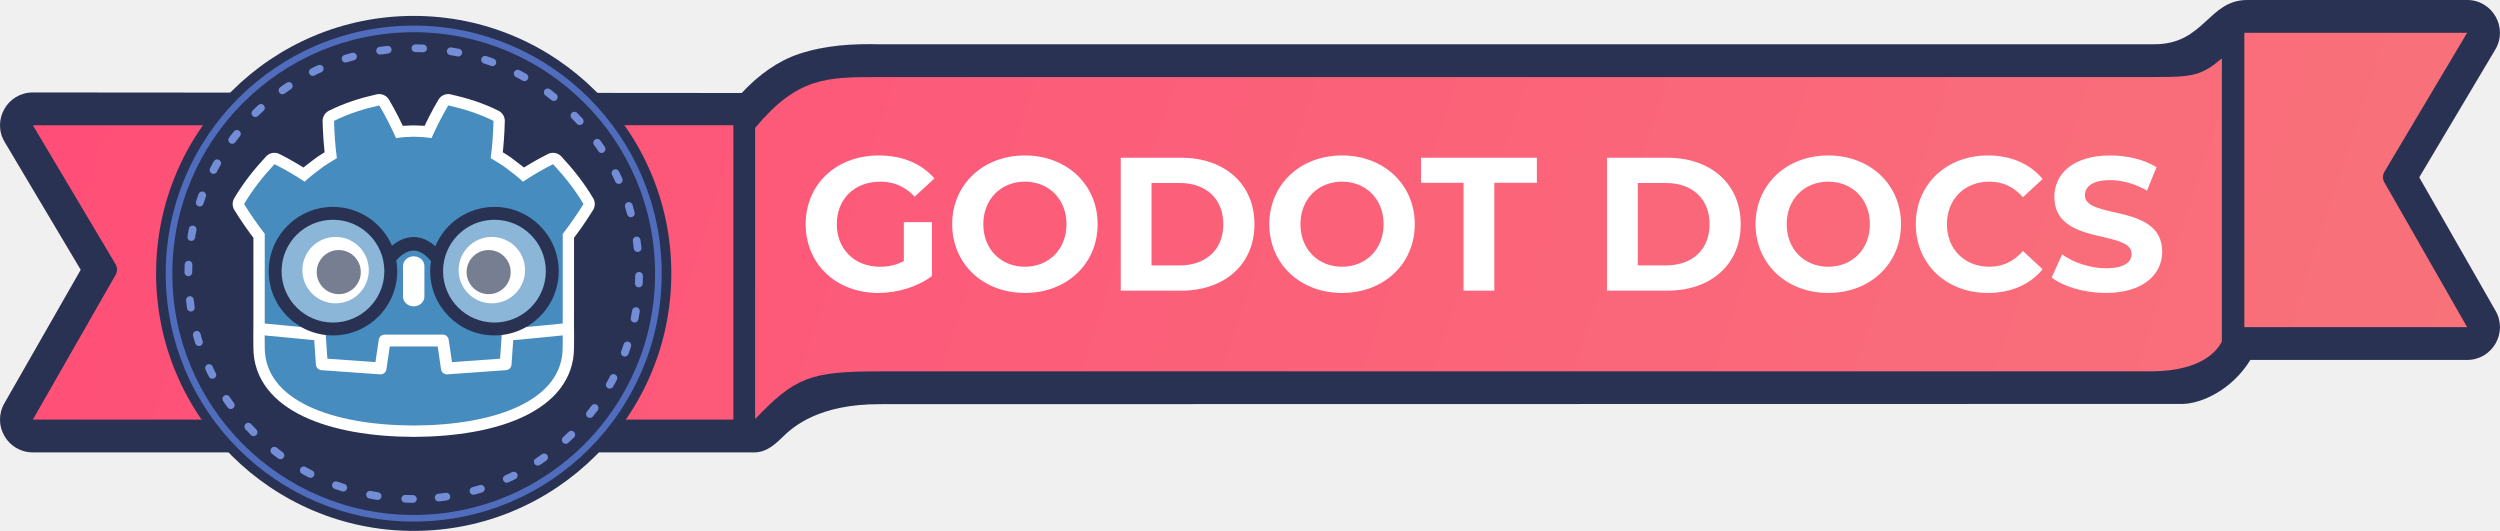
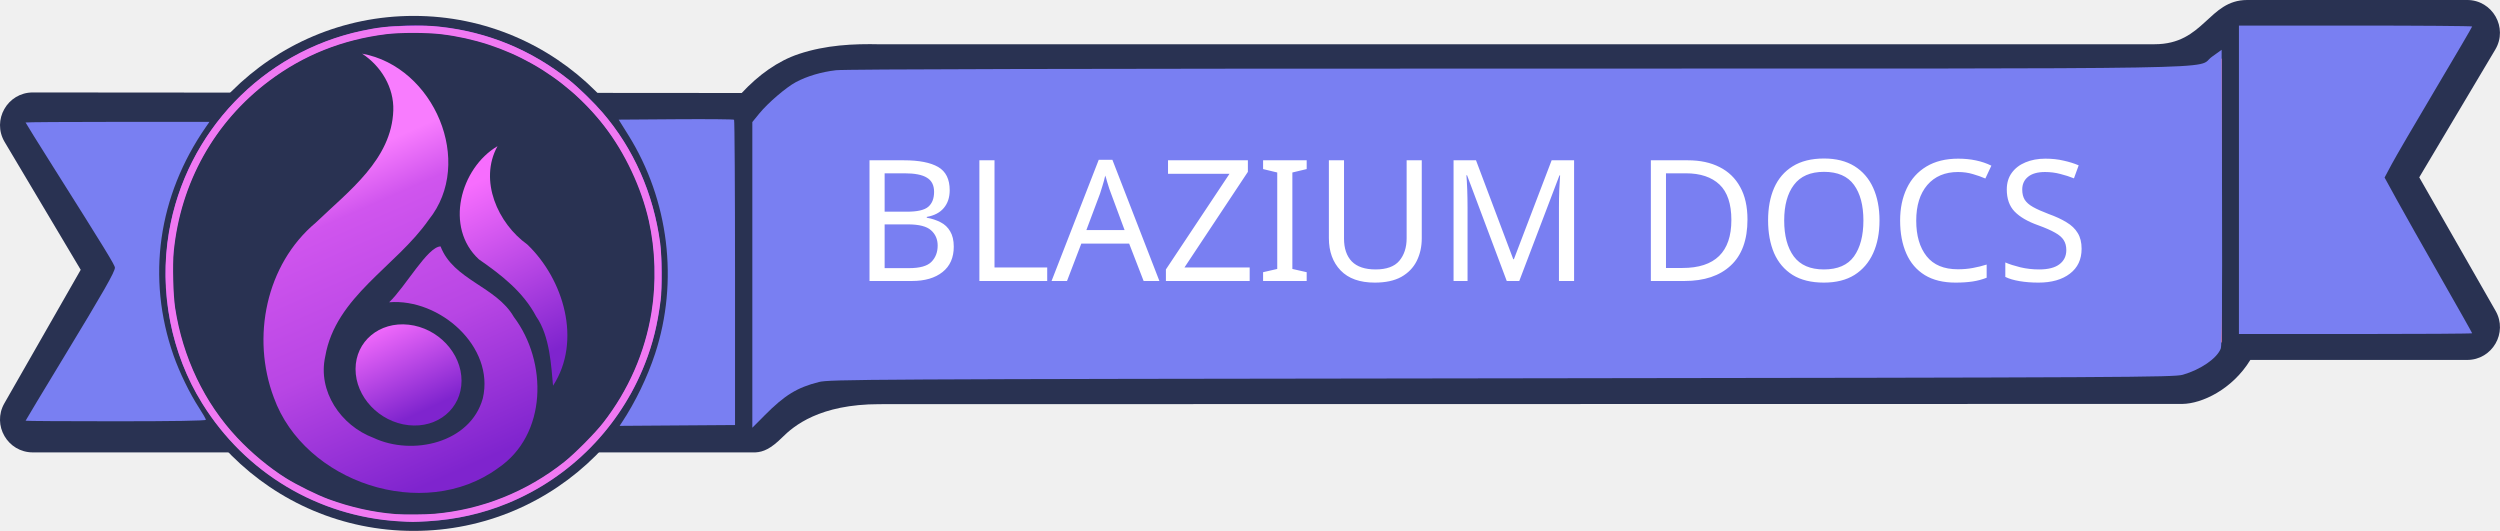
<svg xmlns="http://www.w3.org/2000/svg" enable-background="new" height="51" viewBox="0 0 240.158 51" width="240.158">
-   <linearGradient id="a" gradientTransform="matrix(.8683662 0 0 -.8683662 19.11669 354.8538)" gradientUnits="userSpaceOnUse" x1="-50.169" x2="266.504" y1="214.346" y2="111.748">
+   <linearGradient id="a" gradientTransform="matrix(1.116755 0 0 1.032402 -97.85806 -11.21196)" gradientUnits="userSpaceOnUse" x1="544.479" x2="613.662" y1="694.136" y2="580.248">
+     <stop offset=".095" stop-color="#7f24ce" />
+     <stop offset="1" stop-color="#f76dfe" />
+   </linearGradient>
+   <linearGradient id="b" gradientTransform="matrix(.9997016 .0244293 -.0244293 .9997016 -33.78324 -49.33716)" gradientUnits="userSpaceOnUse" x1="353.386" x2="480.315" y1="648.132" y2="384.907">
+     <stop offset=".154" stop-color="#7f24ce" />
+     <stop offset="1" stop-color="#f76dfe" />
+   </linearGradient>
+   <linearGradient id="c" gradientTransform="matrix(1.038893 .02225591 -.02756462 .9998754 -48.17674 -46.15667)" gradientUnits="userSpaceOnUse" x1="446.116" x2="636.156" y1="764.139" y2="347.016">
+     <stop offset=".045" stop-color="#7f24ce" />
+     <stop offset=".468" stop-color="#b846e4" />
+     <stop offset=".848" stop-color="#d055ee" />
+     <stop offset="1" stop-color="#f87cfe" />
+   </linearGradient>
+   <linearGradient id="d" gradientTransform="matrix(.8683662 0 0 -.8683662 19.11669 354.8538)" gradientUnits="userSpaceOnUse" x1="-50.169" x2="266.504" y1="214.346" y2="111.748">
    <stop offset="0" stop-color="#ff4e78" />
    <stop offset="1" stop-color="#f67b7b" />
  </linearGradient>
  <g transform="translate(39.50845 -202.7382)">
    <path d="m-36.353 214.769 7.898 13.271c.25.358.25.833 0 1.191l-7.898 13.814h69.407l-.042-28.222zm212.442-8.881v28.277h21.404l-7.898-13.814c-.25-.358-.25-.833 0-1.191l7.896-13.271zm-143.077 8.936.042 28.222c1.917-1.921 5.312-4.632 11.911-4.632v-.002l122.41-.002c4.653-.093 8.262-3.352 8.713-4.244l-0-28.277c-1.883 1.618-4.96 4.275-8.612 4.244v.006h-.169c-.011 0-122.343.002-122.343.002-4.821-.116-9.145.603-11.953 4.683z" fill="#ff3252" stroke-linecap="round" stroke-linejoin="round" stroke-miterlimit="3.85" stroke-width="6.3" />
    <path d="m176.371 202.738c-3.746 0-4.12 4.25-8.905 4.25-1.161-.006-122.502.002-122.502.002l.076.002c-2.59-.062-5.228.074-7.799.928-2.024.672-3.885 2.016-5.498 3.752l-68.094-.053c-2.445-.002-3.959 2.661-2.709 4.762l7.305 12.275-7.334 12.826c-1.202 2.1.315 4.715 2.734 4.715h69.408c.765-.038 1.49-.353 2.589-1.447 1.099-1.094 3.584-3.186 9.321-3.186 1.74 0 3.15-.002 3.15-.002l122.019-.021c1.868-.018 4.802-1.388 6.533-4.226h20.827c2.42 0 3.936-2.615 2.734-4.715l-7.334-12.826 7.305-12.275c1.25-2.1-.263-4.762-2.707-4.762z" fill="#293252" stroke-linecap="round" stroke-linejoin="round" stroke-miterlimit="3.85" />
-     <path d="m-36.352 214.769 7.898 13.271c.25.358.25.833 0 1.191l-7.898 13.814h67.295v-28.277zm212.442-8.881v28.277h21.404l-7.898-13.814c-.25-.358-.25-.833 0-1.191l7.896-13.271zm-143.061 9.137-0 27.789c.008.058.011.115.01.174 3.824-4.016 5.328-4.574 11.928-4.574v-.002l122.41-.002c4.653-.093 6.101-1.971 6.553-2.863v-27.202c-1.883 1.618-2.8 1.818-6.451 1.788v.006h-.135c-.011 0-.022.002-.033.002-.011-0-.024-.001-.035-.002l-122.309.002c-5.051 0-7.839-.026-11.938 4.884z" fill="url(#a)" />
-     <path d="m44.91 217.671c-4.068 0-7.023 2.756-7.023 6.605s2.954 6.603 6.967 6.603c1.824 0 3.759-.566 5.163-1.624v-5.181h-2.7v3.74c-.748.401-1.495.548-2.298.548-2.445 0-4.141-1.696-4.141-4.086 0-2.426 1.696-4.087 4.177-4.087 1.295 0 2.371.457 3.302 1.442l1.898-1.752c-1.241-1.441-3.101-2.208-5.345-2.208zm14.037 0c-4.032 0-6.987 2.811-6.987 6.605s2.955 6.603 6.987 6.603c4.013 0 6.987-2.79 6.987-6.603 0-3.813-2.974-6.605-6.987-6.605zm30.464 0c-4.032 0-6.987 2.811-6.987 6.605s2.955 6.603 6.987 6.603c4.013 0 6.987-2.79 6.987-6.603 0-3.813-2.974-6.605-6.987-6.605zm46.711 0c-4.032 0-6.987 2.811-6.987 6.605s2.955 6.603 6.987 6.603c4.013 0 6.987-2.79 6.987-6.603 0-3.813-2.974-6.605-6.987-6.605zm15.338 0c-3.977 0-6.933 2.756-6.933 6.605s2.956 6.603 6.915 6.603c2.226 0 4.067-.802 5.271-2.28l-1.896-1.752c-.857 1.003-1.935 1.514-3.211 1.514-2.39 0-4.086-1.677-4.086-4.086s1.696-4.087 4.086-4.087c1.277 0 2.354.511 3.211 1.496l1.896-1.75c-1.204-1.459-3.046-2.264-5.253-2.264zm11.759 0c-3.63 0-5.381 1.807-5.381 3.977 0 4.743 7.423 3.101 7.423 5.491 0 .784-.71 1.368-2.462 1.368-1.532 0-3.137-.547-4.213-1.332l-1.004 2.226c1.131.876 3.174 1.478 5.199 1.478 3.649 0 5.417-1.825 5.417-3.959 0-4.688-7.425-3.064-7.425-5.417 0-.803.676-1.46 2.428-1.46 1.131 0 2.352.329 3.538 1.004l.912-2.244c-1.186-.748-2.826-1.132-4.432-1.132zm-95.065.22v12.77h5.801c4.178 0 7.043-2.518 7.043-6.385s-2.865-6.385-7.043-6.385zm28.846 0v2.408h4.086v10.363h2.956v-10.363h4.087v-2.408zm17.867 0v12.77h5.801c4.178 0 7.041-2.518 7.041-6.385 0-3.867-2.864-6.385-7.041-6.385zm-55.92 2.298c2.28 0 3.995 1.661 3.995 4.087 0 2.426-1.715 4.086-3.995 4.086-2.28 0-3.995-1.659-3.995-4.086 0-2.426 1.715-4.087 3.995-4.087zm30.464 0c2.28 0 3.995 1.661 3.995 4.087 0 2.426-1.715 4.086-3.995 4.086s-3.995-1.659-3.995-4.086c0-2.426 1.715-4.087 3.995-4.087zm46.711 0c2.28 0 3.995 1.661 3.995 4.087 0 2.426-1.715 4.086-3.995 4.086-2.28 0-3.994-1.659-3.994-4.086 0-2.426 1.713-4.087 3.994-4.087zm-65.012.128h2.7c2.536 0 4.197 1.515 4.197 3.959s-1.662 3.958-4.197 3.958h-2.7zm46.713 0h2.7c2.536 0 4.196 1.515 4.196 3.959s-1.66 3.958-4.196 3.958h-2.7z" fill="#fff" />
+     <path d="m-36.352 214.769 7.898 13.271c.25.358.25.833 0 1.191l-7.898 13.814h67.295v-28.277zm212.442-8.881v28.277h21.404l-7.898-13.814c-.25-.358-.25-.833 0-1.191l7.896-13.271zm-143.061 9.137-0 27.789c.008.058.011.115.01.174 3.824-4.016 5.328-4.574 11.928-4.574v-.002l122.41-.002c4.653-.093 6.101-1.971 6.553-2.863v-27.202c-1.883 1.618-2.8 1.818-6.451 1.788v.006h-.135c-.011 0-.022.002-.033.002-.011-0-.024-.001-.035-.002l-122.309.002c-5.051 0-7.839-.026-11.938 4.884z" fill="url(#d)" />
    <ellipse cx=".233" cy="229.002" fill="#293252" rx="24.748" ry="24.736" />
-     <g enable-background="new" transform="matrix(1.758836 0 0 1.758836 -46.36473 -245.7664)">
-       <g fill="#fff">
-         <path d="m24.732 267.969-1.75.437v.437l1.05.394-1.05.262v.437l1.05.394-1.05.262v.437l1.75-.437v-.437l-1.05-.394 1.05-.262v-.437l-1.05-.394 1.05-.262z" fill-opacity=".358" stroke-width=".219" />
-         <path d="m24.608 260.759c-.847.188-1.684.45-2.47.846.018.694.063 1.358.154 2.033-.305.195-.626.363-.91.592-.289.223-.585.435-.847.696-.524-.346-1.078-.672-1.649-.959-.615.662-1.191 1.377-1.661 2.177.354.572.723 1.109 1.122 1.618h.011v3.951.502.457l-.004.649h-.001c.001.291.005.609.005.673 0 2.858 3.626 4.232 8.131 4.248h.005.005c4.505-.016 8.13-1.39 8.13-4.248 0-.065.004-.382.005-.673h-.001l-.004-.649v-.392l.001-.001v-4.517h.011c.399-.509.768-1.045 1.122-1.618-.47-.8-1.046-1.515-1.661-2.177-.571.287-1.125.613-1.649.959-.262-.26-.557-.473-.847-.696-.285-.229-.606-.397-.91-.592.091-.675.135-1.34.153-2.033-.786-.395-1.623-.657-2.47-.846-.338.569-.648 1.184-.917 1.786-.319-.053-.641-.073-.962-.077v-0c-.002 0-.004 0-.006 0s-.004-0-.006-0v0c-.322.004-.643.024-.962.077-.269-.602-.579-1.217-.917-1.786z" stroke="#fff" stroke-linejoin="round" stroke-width="1.24" />
-         <path d="m34.629 272.671s-.027-.166-.043-.164l-3.009.29c-.239.023-.425.214-.442.454l-.083 1.185-2.328.166-.158-1.074c-.035-.239-.244-.419-.485-.419h-3.176c-.241 0-.45.18-.485.419l-.158 1.074-2.328-.166-.083-1.185c-.017-.24-.203-.431-.442-.454l-3.01-.29c-.016-.002-.027.164-.042.164l-.004.651 2.549.411.083 1.195c.017.242.212.438.454.455l3.206.229c.012.001.024.002.036.002.241 0 .449-.18.484-.419l.163-1.105h2.329l.163 1.105c.035.239.244.419.485.419.012 0 .024-0.0.035-.002l3.206-.229c.242-.017.437-.213.454-.455l.083-1.195 2.548-.413z" />
-       </g>
-       <path d="m18.357 267.761v3.951.502.457c.009 0.0.018 0.0.027.002l3.01.29c.158.015.281.142.292.3l.093 1.329 2.626.187.181-1.226c.023-.159.16-.277.321-.277h3.176c.161 0 .297.118.321.277l.181 1.226 2.626-.187.093-1.329c.011-.158.135-.285.292-.3l3.009-.29c.009-.001.018-.002.027-.002v-.392l.001-0v-4.518h.011c.399-.509.768-1.045 1.122-1.617-.47-.8-1.046-1.515-1.661-2.177-.571.287-1.125.613-1.649.959-.262-.26-.557-.474-.847-.696-.285-.229-.606-.397-.91-.592.091-.675.135-1.339.154-2.033-.786-.395-1.623-.657-2.47-.846-.338.569-.648 1.184-.917 1.786-.319-.053-.64-.073-.962-.077v-0c-.002 0-.004 0-.006 0s-.004-0-.006-0v0c-.322.004-.643.024-.962.077-.269-.602-.578-1.218-.917-1.786-.847.188-1.685.45-2.47.846.018.694.063 1.358.154 2.033-.305.195-.626.363-.91.592-.289.223-.585.436-.847.696-.524-.346-1.078-.672-1.649-.959-.615.662-1.191 1.377-1.661 2.177.354.572.723 1.108 1.122 1.617z" fill="#478cbf" />
-       <path d="m31.929 273.581-.093 1.336c-.011.161-.139.289-.3.301l-3.206.229c-.008.001-.016.001-.023.001-.159 0-.297-.117-.32-.277l-.184-1.247h-2.616l-.184 1.247c-.025.168-.175.288-.344.276l-3.206-.229c-.161-.012-.289-.14-.3-.301l-.093-1.336-2.707-.261c.001.291.005.61.005.673 0 2.858 3.626 4.232 8.131 4.248h.005.005c4.505-.016 8.13-1.39 8.13-4.248 0-.065.004-.382.005-.673z" fill="#478cbf" />
-       <path d="m24.041 269.754c0 1.002-.812 1.814-1.814 1.814-1.001 0-1.814-.812-1.814-1.814 0-1.002.812-1.813 1.814-1.813 1.002 0 1.814.811 1.814 1.813" fill="#fff" />
-       <path d="m23.604 269.862c0 .665-.539 1.204-1.204 1.204-.665 0-1.204-.539-1.204-1.204 0-.665.539-1.204 1.204-1.204.665 0 1.204.539 1.204 1.204" fill="#293252" />
-       <path d="m26.494 271.733c-.322 0-.584-.238-.584-.531v-1.67c0-.293.261-.531.584-.531s.584.238.584.531v1.67c0 .293-.262.531-.584.531" fill="#fff" />
-       <path d="m28.947 269.754c0 1.002.812 1.814 1.814 1.814 1.001 0 1.814-.812 1.814-1.814 0-1.002-.812-1.813-1.814-1.813-1.002 0-1.814.811-1.814 1.813" fill="#fff" />
-       <path d="m29.383 269.862c0 .665.539 1.204 1.203 1.204.665 0 1.204-.539 1.204-1.204 0-.665-.539-1.204-1.204-1.204-.665 0-1.203.539-1.203 1.204" fill="#293252" />
+     <circle cx=".234" cy="229.02" r="23.505" style="fill:#293252;stroke:#506dbd;stroke-width:.635;stroke-linejoin:round;stroke-miterlimit:3.8;stroke-dashoffset:37.795" />
+     <g transform="matrix(-.07083023 -.00191438 -.00187762 .07221699 37.51653 196.1994)">
+       <ellipse cx="534.983" cy="646.916" fill="url(#a)" rx="72.271" ry="66.813" stroke-width="1.074" transform="matrix(.9966545 -.08172972 -.0244293 .9997016 0 0)" />
+       <path d="m404.87 295.694c24.414 46.269-3.19 102.718-43.767 129.584-50.434 44.736-77.838 126.234-39.932 186.827 3.046-24.234 5.782-65.824 25.286-91.372 18.395-32.326 49.069-54.255 79.609-73.879 48.168-41.179 28.426-120.657-21.196-151.159z" fill="url(#b)" />
+       <path d="m591.659 177.606c-26.306 15.919-44.537 44.021-44.284 74.34.452 65.355 57.944 109.043 101.06 151.939 66.454 57.568 83.397 155.158 50.782 233.936-44.452 111.808-207.319 160.686-306.191 85.973-66.076-46.204-63.715-143.468-16.229-201.77 24.809-39.844 83.228-46.849 101.713-91.009 17.668.834 45.894 54.574 67.687 76.08-68.489-7.299-144.844 55.401-130.294 124.372 15.094 59.561 93.043 79.428 146.663 56.454 45.013-15.195 77.637-60.101 68.363-106.584-11.933-80.096-93.001-121.973-135.444-185.349-60.505-77.727-2.028-203.619 96.172-218.382z" fill="url(#c)" stroke-width="1.02" />
    </g>
-     <circle cx="229.02" cy="-.233" r="21.653" style="fill:none;stroke:#738ed7;stroke-width:.74;stroke-linecap:round;stroke-miterlimit:3.9;stroke-dasharray:.74 2.666;stroke-dashoffset:6.738" transform="rotate(90)" />
-     <circle cx=".234" cy="229.02" r="23.505" style="fill:none;stroke:#506dbd;stroke-width:.635;stroke-linejoin:round;stroke-miterlimit:3.8;stroke-dashoffset:37.795" />
-     <g transform="matrix(.2798667 0 0 .2798667 -27.75365 203.5622)">
-       <path d="m72.289 68.07a22.058 22.058 0 0 0 -22.057 22.057 22.058 22.058 0 0 0 22.057 22.057 22.058 22.058 0 0 0 22.059-22.057 22.058 22.058 0 0 0 -.337-3.701c2.137-2.387 4.183-3.364 5.972-3.352 1.804.012 3.825.995 5.952 3.632a22.058 22.058 0 0 0 -.28 3.421 22.058 22.058 0 0 0 22.057 22.057 22.058 22.058 0 0 0 22.059-22.057 22.058 22.058 0 0 0 -22.059-22.057 22.058 22.058 0 0 0 -20.301 13.489c-2.256-1.994-4.758-3.124-7.396-3.141-2.67-.018-5.19 1.086-7.473 2.987a22.058 22.058 0 0 0 -20.254-13.335zm0 4.433a17.625 17.625 0 0 1 17.626 17.624 17.625 17.625 0 0 1 -17.626 17.626 17.625 17.625 0 0 1 -17.624-17.626 17.625 17.625 0 0 1 17.624-17.624zm55.424 0a17.625 17.625 0 0 1 17.626 17.624 17.625 17.625 0 0 1 -17.626 17.626 17.625 17.625 0 0 1 -17.624-17.626 17.625 17.625 0 0 1 17.624-17.624z" fill="#293252" />
-       <g fill="#fff" fill-opacity=".371">
-         <circle cx="72.29" cy="90.127" r="17.625" />
-         <circle cx="127.714" cy="90.127" r="17.625" />
+     <g transform="translate(-39.50845 202.7382)">
+       <path d="m18.811 37.67c-.897-1.614-1.704-3.686-2.187-5.615-.641-2.559-.853-5.292-.614-7.921.448-4.931 2.416-9.592 5.637-13.355.744-.869 1.721-1.846 2.589-2.589 6.121-5.243 14.456-7.038 22.192-4.778 3.4.993 6.476 2.699 9.186 5.095.428.378 1.528 1.479 1.907 1.907.95 1.075 1.744 2.137 2.46 3.292 4.525 7.3 4.791 16.398.699 23.952l-.156.287h-.369c-.285 0-.366-.007-.356-.032.007-.018.112-.21.233-.428 1.477-2.653 2.443-5.731 2.76-8.79.094-.91.104-1.127.104-2.415 0-1.287-.009-1.502-.104-2.415-.464-4.49-2.257-8.778-5.145-12.301-.67-.817-1.732-1.923-2.497-2.599-3.543-3.131-7.834-5.08-12.505-5.68-1.66-.213-3.665-.233-5.353-.052-5.07.543-9.828 2.739-13.491 6.228-.477.454-1.187 1.19-1.534 1.589-2.427 2.794-4.143 6.099-5.03 9.688-1.048 4.242-.867 8.728.523 12.887.437 1.309 1.094 2.8 1.733 3.933.114.203.208.372.208.377 0 .005-.166.009-.368.009h-.368z" fill="#7f24ce" stroke-width=".026" />
+       <g fill="#f079f2">
+         <path d="m38.264 50.079c-7.747-.495-14.677-4.651-18.817-11.283-3.022-4.841-4.188-10.826-3.217-16.512 1.64-9.611 8.982-17.28 18.497-19.321 1.613-.346 2.543-.447 4.481-.486 1.474-.03 2.121-.012 2.999.083 4.659.505 8.815 2.216 12.503 5.148.801.637 2.385 2.182 3.172 3.095 2.993 3.47 4.891 7.775 5.544 12.575.157 1.15.182 4.391.042 5.456-.316 2.419-.749 4.167-1.511 6.107-2.391 6.086-7.152 10.928-13.181 13.406-2.429.998-4.953 1.565-7.728 1.733-1.303.079-1.5.079-2.785-.003zm3.473-.723c4.55-.398 8.85-2.116 12.467-4.98.99-.784 2.985-2.795 3.742-3.772 2.433-3.139 4.01-6.745 4.636-10.597.463-2.846.372-6.003-.253-8.795-.704-3.146-2.294-6.53-4.266-9.079-3.82-4.937-9.411-8.093-15.677-8.848-1.355-.163-3.992-.165-5.275-.004-4.249.534-7.954 2.014-11.262 4.498-5.246 3.94-8.497 9.757-9.159 16.386-.125 1.252-.05 4.224.137 5.43.739 4.758 2.815 9.099 5.949 12.44 1.376 1.467 3.119 2.915 4.687 3.894 1.031.643 3.024 1.628 4.083 2.017 2.13.782 4.386 1.284 6.468 1.438.778.058 2.926.042 3.722-.028z" stroke-width=".072" />
+         <g stroke-width=".145">
+           <path d="m3.221 40.219c.032-.06 1.863-3.274 4.069-7.144 3.151-5.527 3.989-7.103 3.91-7.353-.055-.175-1.883-3.31-4.06-6.968-2.178-3.658-3.96-6.675-3.96-6.704 0-.029 3.672-.054 8.16-.054h8.16l-.741 1.192c-3.999 6.437-4.819 14.212-2.263 21.454.487 1.379 1.481 3.444 2.214 4.599.252.397.508.804.568.903.086.144-1.552.181-8.003.181-4.461 0-8.085-.049-8.053-.108z" />
+           <path d="m60.22 40.149c.06-.1.316-.508.569-.905 1.287-2.027 2.674-5.49 3.158-7.883 1.304-6.453.004-13.4-3.476-18.566l-.488-.724 5.096-.038c2.803-.021 5.178-.007 5.278.032.145.056.175 2.928.145 14.131l-.037 14.061-5.177.038c-4.139.03-5.155.001-5.067-.145z" />
+         </g>
      </g>
    </g>
+     <path d="m32.763 229.145v-14.683l.676-.829c.82-1.006 2.58-2.513 3.516-3.01 1.076-.572 2.431-.973 3.847-1.139.857-.101 23.205-.155 65.25-.157 71.567-.004 65.202.103 66.916-1.129l.941-.677.038 14.148c.027 10.236-.007 14.263-.126 14.564-.368.938-1.931 2.013-3.639 2.504-.85.245-5.004.266-65.434.345-61.301.08-64.579.098-65.594.355-2.093.531-3.277 1.258-5.196 3.189l-1.195 1.202z" fill="#797ff2" stroke-width=".148" />
+     <path d="m215.658 17.273v-14.093h10.639c8.454 0 10.624.037 10.566.181-.041.099-1.836 3.138-3.99 6.753-2.154 3.615-3.917 6.722-3.917 6.903s1.789 3.46 3.975 7.284 3.975 6.978 3.975 7.009c0 .031-4.781.056-10.624.056h-10.624z" fill="#f079f2" stroke-width=".145" transform="translate(-39.50845 202.7382)" />
+     <g fill="#797ff2">
+       <path d="m175.571 220.011v-14.816h11.202c6.161 0 11.202.04 11.202.089s-1.587 2.76-3.527 6.025c-1.94 3.265-3.833 6.509-4.206 7.21l-.68 1.274 1.186 2.16c.652 1.188 2.545 4.538 4.206 7.444 1.661 2.906 3.02 5.316 3.02 5.356 0 .04-5.041.073-11.202.073h-11.202z" stroke-width=".152" />
+       <path d="m20.239 243.307c1.29-1.951 2.438-4.328 3.181-6.587 2.285-6.955 1.326-14.776-2.578-21.019l-.919-1.469 5.497-.04c3.023-.022 5.539.001 5.589.05.051.049.092 6.668.092 14.708v14.618l-5.544.04-5.544.04z" stroke-width=".152" />
+       <path d="m-37.051 243.156c0-.03 1.652-2.775 3.67-6.1 3.823-6.297 4.912-8.206 4.912-8.607 0-.238-.933-1.762-5.911-9.65-1.469-2.328-2.671-4.259-2.671-4.293 0-.033 3.974-.061 8.831-.061h8.831l-.331.477c-4.607 6.637-5.726 14.501-3.122 21.949.574 1.643 1.576 3.701 2.462 5.056.357.546.649 1.058.649 1.137 0 .093-3.094.144-8.66.144-4.763 0-8.66-.024-8.66-.054z" stroke-width=".151" />
+     </g>
+     <text fill="#fff" font-family="Inter Alia" font-size="16.239" stroke-width=".937" x="42.44" y="229.732">
+       <tspan stroke-width=".937" x="42.44" y="229.732">BLAZIUM DOCS</tspan>
+     </text>
  </g>
</svg>
